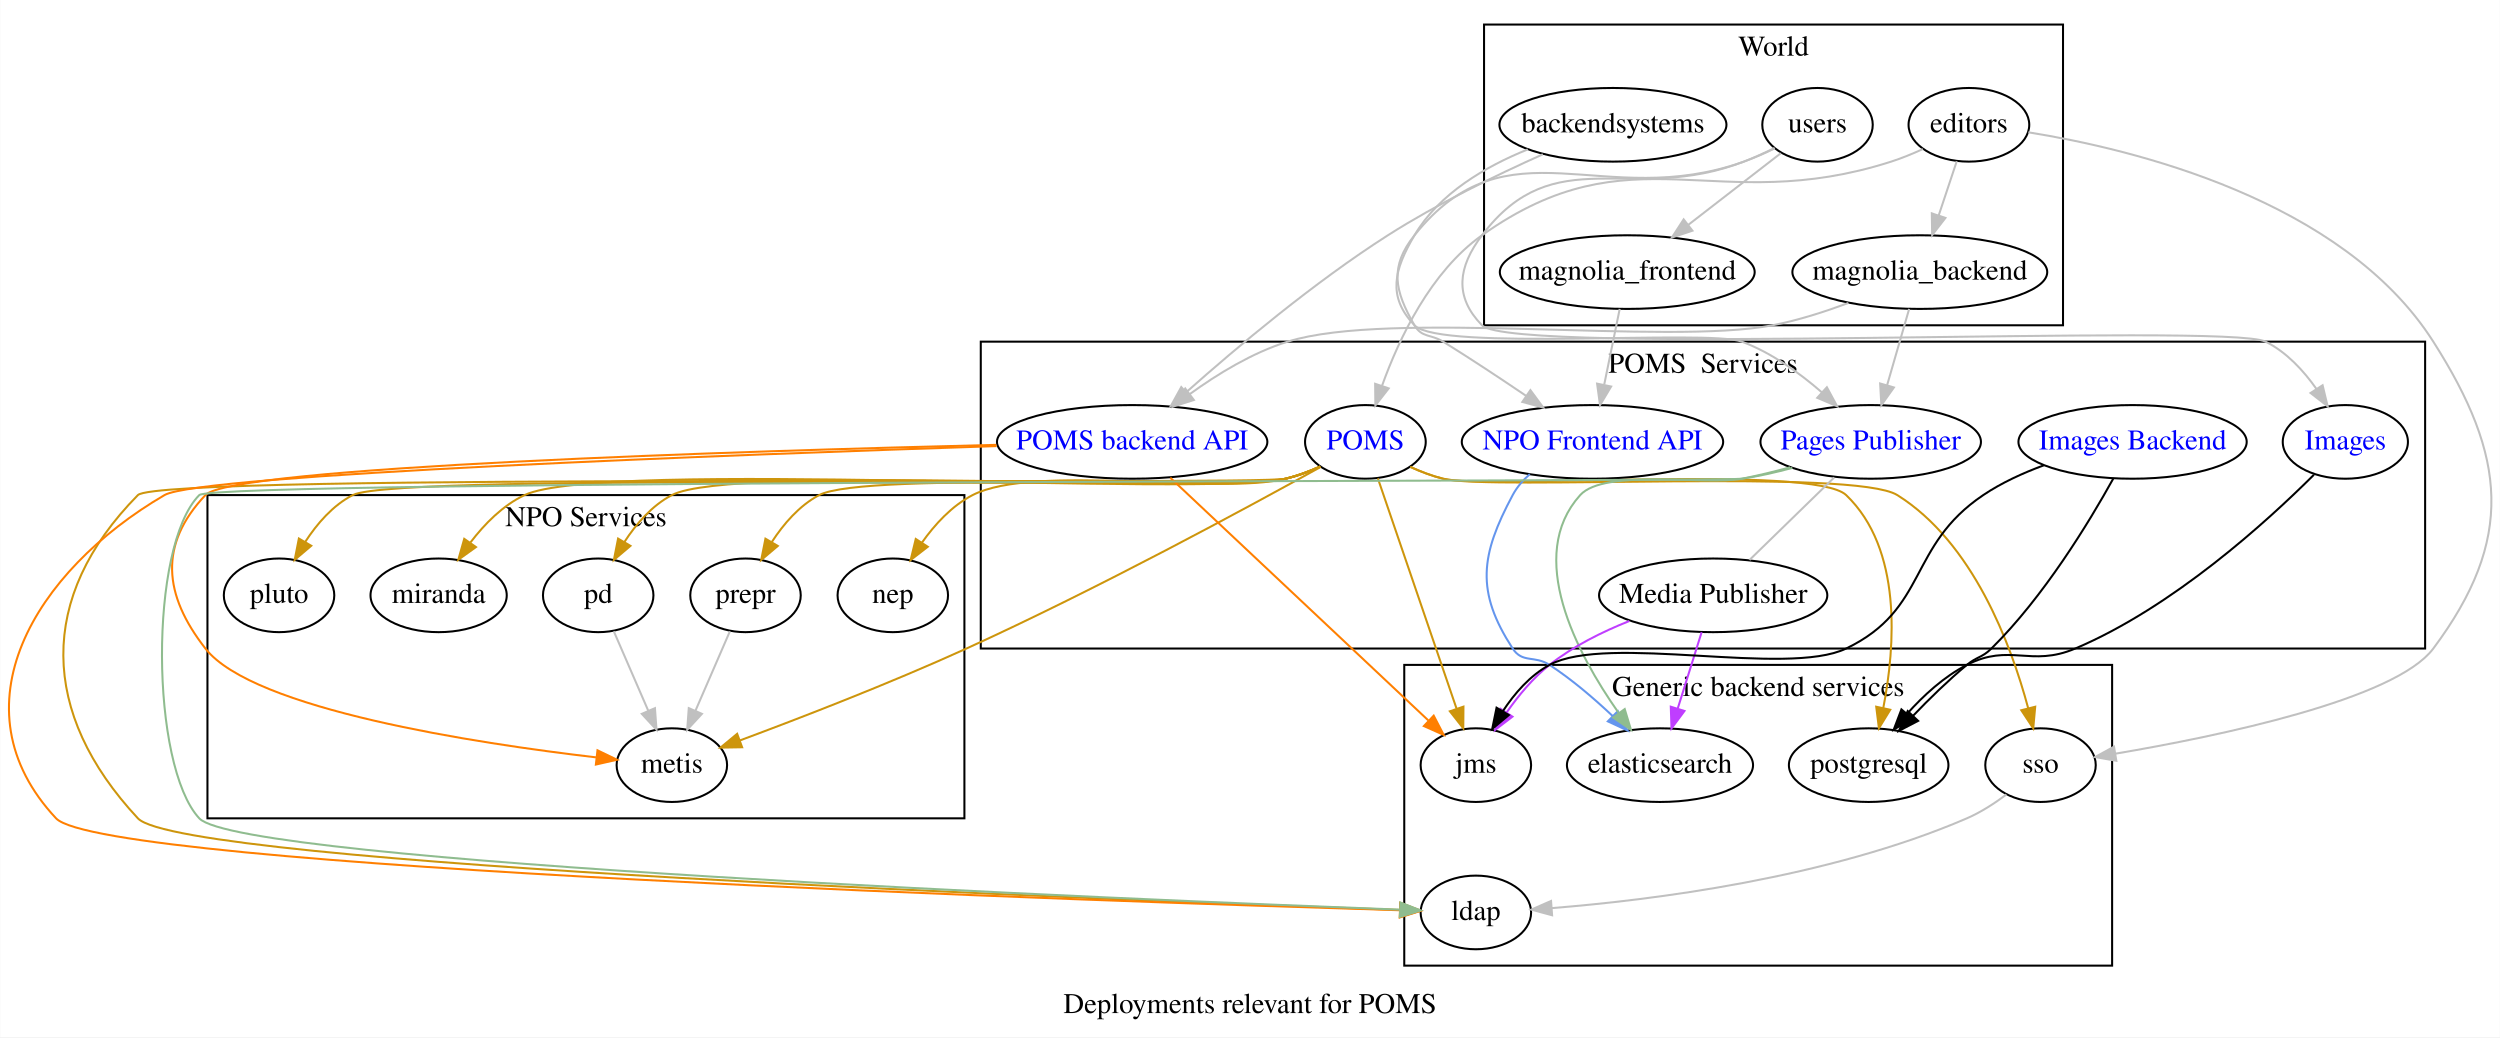
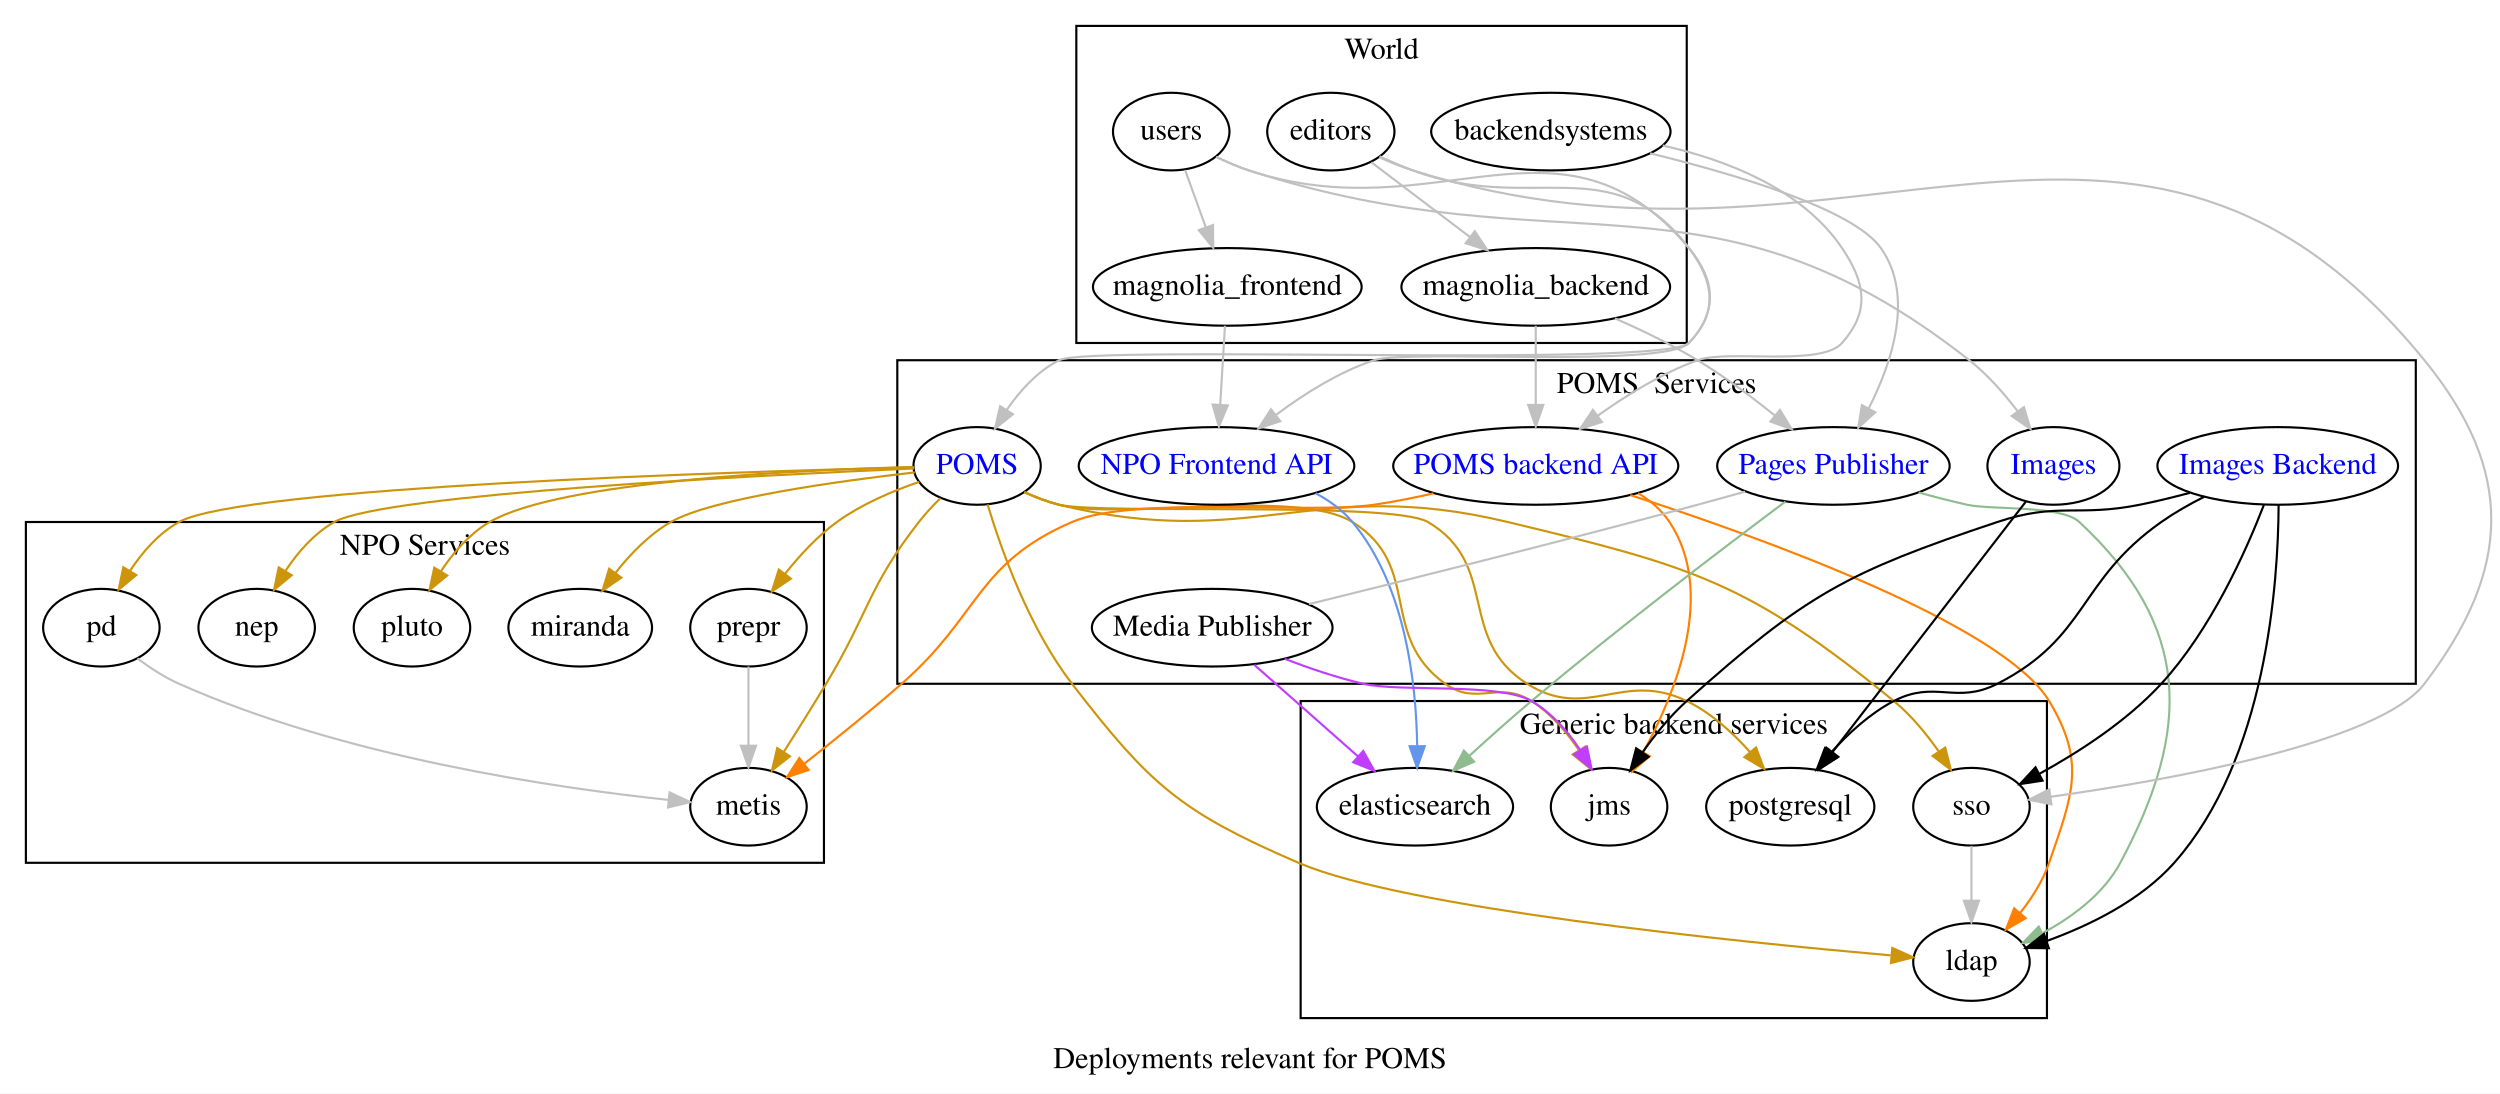
- <svg xmlns="http://www.w3.org/2000/svg" xmlns:xlink="http://www.w3.org/1999/xlink" width="1222pt" height="507pt" viewBox="0.00 0.00 1221.82 507.00">
+ <svg xmlns="http://www.w3.org/2000/svg" xmlns:xlink="http://www.w3.org/1999/xlink" width="1159pt" height="507pt" viewBox="0.00 0.00 1159.04 507.00">
  <g id="graph0" class="graph" transform="scale(1 1) rotate(0) translate(4 503)">
-     <polygon fill="#ffffff" stroke="transparent" points="-4,4 -4,-503 1217.818,-503 1217.818,4 -4,4" />
-     <text text-anchor="middle" x="606.909" y="-7.8" font-family="Times,serif" font-size="14.00" fill="#000000">Deployments relevant for POMS</text>
+     <polygon fill="#ffffff" stroke="transparent" points="-4,4 -4,-503 1155.036,-503 1155.036,4 -4,4" />
+     <text text-anchor="middle" x="575.518" y="-7.8" font-family="Times,serif" font-size="14.00" fill="#000000">Deployments relevant for POMS</text>
    <g id="clust1" class="cluster">
-       <polygon fill="none" stroke="#000000" points="682.312,-31 682.312,-178 1028.312,-178 1028.312,-31 682.312,-31" />
-       <text text-anchor="middle" x="855.312" y="-162.8" font-family="Times,serif" font-size="14.00" fill="#000000">Generic backend services</text>
+       <polygon fill="none" stroke="#000000" points="599,-31 599,-178 945,-178 945,-31 599,-31" />
+       <text text-anchor="middle" x="772" y="-162.8" font-family="Times,serif" font-size="14.00" fill="#000000">Generic backend services</text>
    </g>
    <g id="clust2" class="cluster">
-       <polygon fill="none" stroke="#000000" points="721.312,-344 721.312,-491 1004.312,-491 1004.312,-344 721.312,-344" />
-       <text text-anchor="middle" x="862.812" y="-475.8" font-family="Times,serif" font-size="14.00" fill="#000000">World</text>
+       <polygon fill="none" stroke="#000000" points="495,-344 495,-491 778,-491 778,-344 495,-344" />
+       <text text-anchor="middle" x="636.5" y="-475.8" font-family="Times,serif" font-size="14.00" fill="#000000">World</text>
    </g>
    <g id="clust3" class="cluster">
-       <polygon fill="none" stroke="#000000" points="475.312,-186 475.312,-336 1181.312,-336 1181.312,-186 475.312,-186" />
-       <text text-anchor="middle" x="828.312" y="-320.8" font-family="Times,serif" font-size="14.00" fill="#000000">POMS  Services</text>
+       <polygon fill="none" stroke="#000000" points="412,-186 412,-336 1116,-336 1116,-186 412,-186" />
+       <text text-anchor="middle" x="764" y="-320.8" font-family="Times,serif" font-size="14.00" fill="#000000">POMS  Services</text>
    </g>
    <g id="clust4" class="cluster">
-       <polygon fill="none" stroke="#000000" points="97.312,-103 97.312,-261 467.312,-261 467.312,-103 97.312,-103" />
-       <text text-anchor="middle" x="282.312" y="-245.8" font-family="Times,serif" font-size="14.00" fill="#000000">NPO Services</text>
+       <polygon fill="none" stroke="#000000" points="8,-103 8,-261 378,-261 378,-103 8,-103" />
+       <text text-anchor="middle" x="193" y="-245.8" font-family="Times,serif" font-size="14.00" fill="#000000">NPO Services</text>
    </g>
    <g id="node1" class="node">
      <g id="a_node1">
        <a xlink:href="https://poms.omroep.nl/" xlink:title="POMS">
-           <ellipse fill="none" stroke="#000000" cx="663.312" cy="-287" rx="29.497" ry="18" />
-           <text text-anchor="middle" x="663.312" y="-283.3" font-family="Times,serif" font-size="14.00" fill="#0000ff">POMS</text>
+           <ellipse fill="none" stroke="#000000" cx="449" cy="-287" rx="29.497" ry="18" />
+           <text text-anchor="middle" x="449" y="-283.3" font-family="Times,serif" font-size="14.00" fill="#0000ff">POMS</text>
        </a>
      </g>
    </g>
    <g id="node8" class="node">
-       <ellipse fill="none" stroke="#000000" cx="909.312" cy="-129" rx="38.993" ry="18" />
-       <text text-anchor="middle" x="909.312" y="-125.3" font-family="Times,serif" font-size="14.00" fill="#000000">postgresql</text>
+       <ellipse fill="none" stroke="#000000" cx="826" cy="-129" rx="38.993" ry="18" />
+       <text text-anchor="middle" x="826" y="-125.3" font-family="Times,serif" font-size="14.00" fill="#000000">postgresql</text>
    </g>
    <g id="edge9" class="edge">
-       <path fill="none" stroke="#cd950c" d="M685.263,-274.785C690.387,-272.452 695.925,-270.327 701.312,-269 722.583,-263.761 882.495,-276.158 898.312,-261 925.788,-234.669 922.337,-187.22 916.463,-156.96" />
-       <polygon fill="#cd950c" stroke="#cd950c" points="919.853,-156.077 914.331,-147.036 913.009,-157.548 919.853,-156.077" />
+       <path fill="none" stroke="#cd950c" d="M470.958,-274.81C476.081,-272.476 481.617,-270.343 487,-269 505.455,-264.394 641.624,-270.676 658,-261 691.666,-241.107 670.956,-206.909 704,-186 731.954,-168.312 748.237,-192.44 778,-178 789.27,-172.532 799.382,-163.285 807.386,-154.288" />
+       <polygon fill="#cd950c" stroke="#cd950c" points="810.128,-156.465 813.852,-146.546 804.755,-151.977 810.128,-156.465" />
    </g>
    <g id="node10" class="node">
-       <ellipse fill="none" stroke="#000000" cx="993.312" cy="-129" rx="27" ry="18" />
-       <text text-anchor="middle" x="993.312" y="-125.3" font-family="Times,serif" font-size="14.00" fill="#000000">sso</text>
+       <ellipse fill="none" stroke="#000000" cx="910" cy="-129" rx="27" ry="18" />
+       <text text-anchor="middle" x="910" y="-125.3" font-family="Times,serif" font-size="14.00" fill="#000000">sso</text>
    </g>
    <g id="edge10" class="edge">
-       <path fill="none" stroke="#cd950c" d="M685.259,-274.767C690.383,-272.435 695.922,-270.314 701.312,-269 725.292,-263.152 902.394,-274.103 923.312,-261 960.245,-237.865 978.85,-188.243 987.277,-156.864" />
-       <polygon fill="#cd950c" stroke="#cd950c" points="990.716,-157.538 989.756,-146.987 983.927,-155.834 990.716,-157.538" />
+       <path fill="none" stroke="#cd950c" d="M470.949,-274.776C476.074,-272.444 481.612,-270.321 487,-269 576.852,-246.973 605.058,-282.659 695,-261 780.255,-240.47 806.127,-233.526 874,-178 881.92,-171.521 889.004,-162.922 894.749,-154.739" />
+       <polygon fill="#cd950c" stroke="#cd950c" points="897.838,-156.414 900.434,-146.142 891.999,-152.553 897.838,-156.414" />
    </g>
    <g id="node11" class="node">
-       <ellipse fill="none" stroke="#000000" cx="717.312" cy="-129" rx="27" ry="18" />
-       <text text-anchor="middle" x="717.312" y="-125.3" font-family="Times,serif" font-size="14.00" fill="#000000">jms</text>
+       <ellipse fill="none" stroke="#000000" cx="742" cy="-129" rx="27" ry="18" />
+       <text text-anchor="middle" x="742" y="-125.3" font-family="Times,serif" font-size="14.00" fill="#000000">jms</text>
    </g>
    <g id="edge11" class="edge">
-       <path fill="none" stroke="#cd950c" d="M669.401,-269.183C678.76,-241.801 696.753,-189.152 707.829,-156.747" />
-       <polygon fill="#cd950c" stroke="#cd950c" points="711.239,-157.589 711.162,-146.995 704.616,-155.325 711.239,-157.589" />
+       <path fill="none" stroke="#cd950c" d="M470.97,-274.858C476.093,-272.521 481.625,-270.376 487,-269 516.329,-261.493 597.261,-276.94 623,-261 655.666,-240.77 634.813,-208.444 666,-186 680.715,-175.41 690.71,-187.742 706,-178 714.854,-172.359 722.262,-163.706 728.011,-155.232" />
+       <polygon fill="#cd950c" stroke="#cd950c" points="731.072,-156.938 733.393,-146.6 725.132,-153.234 731.072,-156.938" />
    </g>
    <g id="node12" class="node">
-       <ellipse fill="none" stroke="#000000" cx="717.312" cy="-57" rx="27" ry="18" />
-       <text text-anchor="middle" x="717.312" y="-53.3" font-family="Times,serif" font-size="14.00" fill="#000000">ldap</text>
+       <ellipse fill="none" stroke="#000000" cx="910" cy="-57" rx="27" ry="18" />
+       <text text-anchor="middle" x="910" y="-53.3" font-family="Times,serif" font-size="14.00" fill="#000000">ldap</text>
    </g>
    <g id="edge12" class="edge">
-       <path fill="none" stroke="#cd950c" d="M641.194,-274.863C635.82,-272.462 629.984,-270.288 624.312,-269 609.114,-265.548 74.253,-272.099 63.312,-261 14.012,-210.993 15.431,-154.367 63.312,-103 84.469,-80.302 544.239,-62.892 679.933,-58.234" />
-       <polygon fill="#cd950c" stroke="#cd950c" points="680.354,-61.722 690.229,-57.884 680.116,-54.726 680.354,-61.722" />
+       <path fill="none" stroke="#cd950c" d="M453.843,-269.184C460.265,-247.845 473.158,-211.759 493,-186 529.301,-138.875 543.389,-126.583 598,-103 646.768,-81.941 800.854,-66.378 872.586,-60.079" />
+       <polygon fill="#cd950c" stroke="#cd950c" points="873.295,-63.531 882.957,-59.182 872.692,-56.556 873.295,-63.531" />
    </g>
    <g id="node18" class="node">
-       <ellipse fill="none" stroke="#000000" cx="324.312" cy="-129" rx="27" ry="18" />
-       <text text-anchor="middle" x="324.312" y="-125.3" font-family="Times,serif" font-size="14.00" fill="#000000">metis</text>
+       <ellipse fill="none" stroke="#000000" cx="343" cy="-129" rx="27" ry="18" />
+       <text text-anchor="middle" x="343" y="-125.3" font-family="Times,serif" font-size="14.00" fill="#000000">metis</text>
    </g>
    <g id="edge13" class="edge">
-       <path fill="none" stroke="#cd950c" d="M641.446,-274.749C605.751,-254.963 532.5,-215.237 468.312,-186 430.94,-168.978 386.904,-151.978 357.459,-141.032" />
-       <polygon fill="#cd950c" stroke="#cd950c" points="358.656,-137.744 348.063,-137.561 356.231,-144.31 358.656,-137.744" />
+       <path fill="none" stroke="#cd950c" d="M431.955,-272.019C428.467,-268.572 424.962,-264.797 422,-261 398.369,-230.703 398.819,-218.917 379,-186 372.714,-175.559 365.586,-164.182 359.34,-154.357" />
+       <polygon fill="#cd950c" stroke="#cd950c" points="362.235,-152.387 353.902,-145.843 356.335,-156.154 362.235,-152.387" />
    </g>
    <g id="node19" class="node">
-       <ellipse fill="none" stroke="#000000" cx="288.312" cy="-212" rx="27" ry="18" />
-       <text text-anchor="middle" x="288.312" y="-208.3" font-family="Times,serif" font-size="14.00" fill="#000000">pd</text>
+       <ellipse fill="none" stroke="#000000" cx="43" cy="-212" rx="27" ry="18" />
+       <text text-anchor="middle" x="43" y="-208.3" font-family="Times,serif" font-size="14.00" fill="#000000">pd</text>
    </g>
    <g id="edge14" class="edge">
-       <path fill="none" stroke="#cd950c" d="M641.182,-274.914C635.809,-272.511 629.976,-270.323 624.312,-269 591.841,-261.413 353.859,-276.455 324.312,-261 314.63,-255.936 306.893,-246.958 301.11,-238.058" />
-       <polygon fill="#cd950c" stroke="#cd950c" points="304.065,-236.178 295.979,-229.331 298.031,-239.726 304.065,-236.178" />
+       <path fill="none" stroke="#cd950c" d="M419.736,-286.349C337.524,-284.326 108.538,-277.278 79,-261 69.57,-255.803 61.939,-246.969 56.171,-238.221" />
+       <polygon fill="#cd950c" stroke="#cd950c" points="59.17,-236.416 51.026,-229.639 53.166,-240.015 59.17,-236.416" />
    </g>
    <g id="node20" class="node">
-       <ellipse fill="none" stroke="#000000" cx="360.312" cy="-212" rx="27" ry="18" />
-       <text text-anchor="middle" x="360.312" y="-208.3" font-family="Times,serif" font-size="14.00" fill="#000000">prepr</text>
+       <ellipse fill="none" stroke="#000000" cx="343" cy="-212" rx="27" ry="18" />
+       <text text-anchor="middle" x="343" y="-208.3" font-family="Times,serif" font-size="14.00" fill="#000000">prepr</text>
    </g>
    <g id="edge15" class="edge">
-       <path fill="none" stroke="#cd950c" d="M641.174,-274.949C635.801,-272.545 629.97,-270.347 624.312,-269 599.652,-263.129 418.724,-272.843 396.312,-261 386.652,-255.896 378.918,-246.909 373.133,-238.014" />
-       <polygon fill="#cd950c" stroke="#cd950c" points="376.089,-236.136 367.997,-229.297 370.058,-239.689 376.089,-236.136" />
+       <path fill="none" stroke="#cd950c" d="M422.185,-279.602C409.831,-275.389 395.415,-269.275 384,-261 374.975,-254.457 366.717,-245.5 360.015,-237.032" />
+       <polygon fill="#cd950c" stroke="#cd950c" points="362.664,-234.73 353.861,-228.835 357.066,-238.933 362.664,-234.73" />
    </g>
    <g id="node21" class="node">
-       <ellipse fill="none" stroke="#000000" cx="210.312" cy="-212" rx="33.295" ry="18" />
-       <text text-anchor="middle" x="210.312" y="-208.3" font-family="Times,serif" font-size="14.00" fill="#000000">miranda</text>
+       <ellipse fill="none" stroke="#000000" cx="265" cy="-212" rx="33.295" ry="18" />
+       <text text-anchor="middle" x="265" y="-208.3" font-family="Times,serif" font-size="14.00" fill="#000000">miranda</text>
    </g>
    <g id="edge16" class="edge">
-       <path fill="none" stroke="#cd950c" d="M641.187,-274.893C635.814,-272.491 629.979,-270.309 624.312,-269 584.029,-259.697 289.684,-278.678 252.312,-261 241.72,-255.99 232.773,-246.896 225.894,-237.891" />
-       <polygon fill="#cd950c" stroke="#cd950c" points="228.558,-235.594 219.947,-229.421 222.829,-239.616 228.558,-235.594" />
+       <path fill="none" stroke="#cd950c" d="M420.136,-284.015C384.374,-279.925 325.85,-271.834 307,-261 296.988,-255.246 288.231,-246.183 281.34,-237.408" />
+       <polygon fill="#cd950c" stroke="#cd950c" points="284.059,-235.198 275.325,-229.201 278.413,-239.336 284.059,-235.198" />
    </g>
    <g id="node22" class="node">
-       <ellipse fill="none" stroke="#000000" cx="132.312" cy="-212" rx="27" ry="18" />
-       <text text-anchor="middle" x="132.312" y="-208.3" font-family="Times,serif" font-size="14.00" fill="#000000">pluto</text>
+       <ellipse fill="none" stroke="#000000" cx="187" cy="-212" rx="27" ry="18" />
+       <text text-anchor="middle" x="187" y="-208.3" font-family="Times,serif" font-size="14.00" fill="#000000">pluto</text>
    </g>
    <g id="edge17" class="edge">
-       <path fill="none" stroke="#cd950c" d="M641.191,-274.877C635.817,-272.476 629.982,-270.298 624.312,-269 599.613,-263.348 190.817,-272.641 168.312,-261 158.607,-255.981 150.866,-247.01 145.086,-238.105" />
-       <polygon fill="#cd950c" stroke="#cd950c" points="148.039,-236.222 139.959,-229.369 142.002,-239.765 148.039,-236.222" />
+       <path fill="none" stroke="#cd950c" d="M419.418,-286.495C365.945,-285.114 255.707,-279.982 223,-261 213.785,-255.652 206.239,-246.903 200.48,-238.267" />
+       <polygon fill="#cd950c" stroke="#cd950c" points="203.312,-236.187 195.13,-229.456 197.328,-239.82 203.312,-236.187" />
    </g>
    <g id="node23" class="node">
-       <ellipse fill="none" stroke="#000000" cx="432.312" cy="-212" rx="27" ry="18" />
-       <text text-anchor="middle" x="432.312" y="-208.3" font-family="Times,serif" font-size="14.00" fill="#000000">nep</text>
+       <ellipse fill="none" stroke="#000000" cx="115" cy="-212" rx="27" ry="18" />
+       <text text-anchor="middle" x="115" y="-208.3" font-family="Times,serif" font-size="14.00" fill="#000000">nep</text>
    </g>
    <g id="edge18" class="edge">
-       <path fill="none" stroke="#cd950c" d="M641.157,-275.019C635.785,-272.612 629.958,-270.396 624.312,-269 591.26,-260.83 501.583,-276.583 471.312,-261 461.202,-255.796 452.844,-246.667 446.493,-237.688" />
-       <polygon fill="#cd950c" stroke="#cd950c" points="449.405,-235.744 441.028,-229.258 443.531,-239.553 449.405,-235.744" />
+       <path fill="none" stroke="#cd950c" d="M419.707,-285.813C349.183,-282.761 174.06,-273.962 151,-261 141.712,-255.779 134.151,-247.058 128.4,-238.407" />
+       <polygon fill="#cd950c" stroke="#cd950c" points="131.229,-236.322 123.065,-229.569 125.237,-239.939 131.229,-236.322" />
    </g>
    <g id="node2" class="node">
      <g id="a_node2">
        <a xlink:href="https://api.poms.omroep.nl/" xlink:title="POMS backend API">
-           <ellipse fill="none" stroke="#000000" cx="549.312" cy="-287" rx="66.089" ry="18" />
-           <text text-anchor="middle" x="549.312" y="-283.3" font-family="Times,serif" font-size="14.00" fill="#0000ff">POMS backend API</text>
+           <ellipse fill="none" stroke="#000000" cx="708" cy="-287" rx="66.089" ry="18" />
+           <text text-anchor="middle" x="708" y="-283.3" font-family="Times,serif" font-size="14.00" fill="#0000ff">POMS backend API</text>
        </a>
      </g>
    </g>
    <g id="edge19" class="edge">
-       <path fill="none" stroke="#ff7f00" d="M567.933,-269.488C598.778,-240.478 660.404,-182.52 694.06,-150.868" />
-       <polygon fill="#ff7f00" stroke="#ff7f00" points="696.698,-153.192 701.585,-143.791 691.902,-148.092 696.698,-153.192" />
+       <path fill="none" stroke="#ff7f00" d="M755.469,-274.336C761.199,-270.902 766.316,-266.54 770,-261 791.562,-228.577 773.322,-182.613 757.875,-154.358" />
+       <polygon fill="#ff7f00" stroke="#ff7f00" points="760.81,-152.441 752.805,-145.501 754.735,-155.918 760.81,-152.441" />
    </g>
    <g id="edge20" class="edge">
-       <path fill="none" stroke="#ff7f00" d="M483.037,-284.95C356.965,-280.829 93.555,-271.073 76.312,-261 12.357,-223.639 -27.3,-157.078 23.312,-103 45.929,-78.834 539.019,-62.316 679.982,-58.076" />
-       <polygon fill="#ff7f00" stroke="#ff7f00" points="680.376,-61.566 690.267,-57.769 680.168,-54.569 680.376,-61.566" />
+       <path fill="none" stroke="#ff7f00" d="M751.837,-273.479C814.562,-253.114 924.729,-213.202 946,-178 963.239,-149.471 956.865,-134.513 946,-103 943.101,-94.593 937.965,-86.549 932.463,-79.604" />
+       <polygon fill="#ff7f00" stroke="#ff7f00" points="935.114,-77.319 925.95,-72.002 929.798,-81.873 935.114,-77.319" />
    </g>
    <g id="edge21" class="edge">
-       <path fill="none" stroke="#ff7f00" d="M482.881,-285.562C360.207,-282.579 109.359,-274.818 96.312,-261 73.427,-236.764 75.798,-212.274 96.312,-186 119.596,-156.179 228.802,-139.65 287.219,-132.806" />
-       <polygon fill="#ff7f00" stroke="#ff7f00" points="287.962,-136.244 297.504,-131.639 287.173,-129.289 287.962,-136.244" />
+       <path fill="none" stroke="#ff7f00" d="M660.639,-274.283C651.523,-272.22 642.008,-270.327 633,-269 602.171,-264.457 521.601,-273.372 493,-261 448.565,-241.779 450.463,-217.848 414,-186 399.409,-173.255 382.515,-159.649 368.868,-148.927" />
+       <polygon fill="#ff7f00" stroke="#ff7f00" points="370.875,-146.054 360.839,-142.657 366.567,-151.571 370.875,-146.054" />
    </g>
    <g id="node3" class="node">
      <g id="a_node3">
        <a xlink:href="https://rs.poms.omroep.nl/" xlink:title="NPO Frontend API">
-           <ellipse fill="none" stroke="#000000" cx="774.312" cy="-287" rx="63.889" ry="18" />
-           <text text-anchor="middle" x="774.312" y="-283.3" font-family="Times,serif" font-size="14.00" fill="#0000ff">NPO Frontend API</text>
+           <ellipse fill="none" stroke="#000000" cx="560" cy="-287" rx="63.889" ry="18" />
+           <text text-anchor="middle" x="560" y="-283.3" font-family="Times,serif" font-size="14.00" fill="#0000ff">NPO Frontend API</text>
        </a>
      </g>
    </g>
    <g id="node9" class="node">
-       <ellipse fill="none" stroke="#000000" cx="807.312" cy="-129" rx="45.492" ry="18" />
-       <text text-anchor="middle" x="807.312" y="-125.3" font-family="Times,serif" font-size="14.00" fill="#000000">elasticsearch</text>
+       <ellipse fill="none" stroke="#000000" cx="652" cy="-129" rx="45.492" ry="18" />
+       <text text-anchor="middle" x="652" y="-125.3" font-family="Times,serif" font-size="14.00" fill="#000000">elasticsearch</text>
    </g>
    <g id="edge22" class="edge">
-       <path fill="none" stroke="#6495ed" d="M743.659,-271.219C740.319,-268.271 737.385,-264.874 735.312,-261 719.583,-231.611 717.148,-213.95 735.312,-186 740.082,-178.659 745.977,-182.78 753.312,-178 764.249,-170.872 775.137,-161.536 784.241,-152.927" />
-       <polygon fill="#6495ed" stroke="#6495ed" points="786.705,-155.413 791.431,-145.93 781.823,-150.396 786.705,-155.413" />
+       <path fill="none" stroke="#6495ed" d="M605.901,-274.352C612.358,-270.902 618.362,-266.531 623,-261 647.464,-231.826 652.566,-186.601 653.023,-157.395" />
+       <polygon fill="#6495ed" stroke="#6495ed" points="656.522,-157.046 653.001,-147.053 649.522,-157.06 656.522,-157.046" />
    </g>
    <g id="node4" class="node">
      <g id="a_node4">
        <a xlink:href="https://publish.pages.omroep.nl/" xlink:title="Pages Publisher">
-           <ellipse fill="none" stroke="#000000" cx="910.312" cy="-287" rx="53.891" ry="18" />
-           <text text-anchor="middle" x="910.312" y="-283.3" font-family="Times,serif" font-size="14.00" fill="#0000ff">Pages Publisher</text>
+           <ellipse fill="none" stroke="#000000" cx="846" cy="-287" rx="53.891" ry="18" />
+           <text text-anchor="middle" x="846" y="-283.3" font-family="Times,serif" font-size="14.00" fill="#0000ff">Pages Publisher</text>
        </a>
      </g>
    </g>
    <g id="node5" class="node">
-       <ellipse fill="none" stroke="#000000" cx="833.312" cy="-212" rx="55.79" ry="18" />
-       <text text-anchor="middle" x="833.312" y="-208.3" font-family="Times,serif" font-size="14.00" fill="#000000">Media Publisher</text>
+       <ellipse fill="none" stroke="#000000" cx="558" cy="-212" rx="55.79" ry="18" />
+       <text text-anchor="middle" x="558" y="-208.3" font-family="Times,serif" font-size="14.00" fill="#000000">Media Publisher</text>
    </g>
    <g id="edge27" class="edge">
-       <path fill="none" stroke="#c0c0c0" d="M892.453,-269.605C880.013,-257.488 863.492,-241.396 851.074,-229.301" />
+       <path fill="none" stroke="#c0c0c0" d="M805.044,-275.105C797.715,-273.031 790.139,-270.924 783,-269 720.746,-252.225 648.419,-234.153 602.928,-222.958" />
    </g>
    <g id="edge23" class="edge">
-       <path fill="none" stroke="#8fbc8f" d="M870.914,-274.586C863.15,-272.469 855.02,-270.479 847.312,-269 829.983,-265.674 780.144,-274.091 768.312,-261 741.448,-231.278 766.498,-183.871 786.986,-154.691" />
-       <polygon fill="#8fbc8f" stroke="#8fbc8f" points="790.071,-156.402 793.136,-146.26 784.415,-152.277 790.071,-156.402" />
+       <path fill="none" stroke="#8fbc8f" d="M823.77,-270.509C795.809,-249.583 746.55,-212.1 706,-178 696.408,-169.934 686.159,-160.778 677.196,-152.582" />
+       <polygon fill="#8fbc8f" stroke="#8fbc8f" points="679.426,-149.878 669.699,-145.678 674.684,-155.027 679.426,-149.878" />
    </g>
    <g id="edge24" class="edge">
-       <path fill="none" stroke="#8fbc8f" d="M872.02,-274.298C863.946,-272.119 855.417,-270.179 847.312,-269 836.948,-267.492 100.678,-268.445 93.312,-261 68.617,-236.041 69.415,-128.724 93.312,-103 113.38,-81.398 548.362,-63.346 679.939,-58.364" />
-       <polygon fill="#8fbc8f" stroke="#8fbc8f" points="680.439,-61.848 690.301,-57.975 680.176,-54.853 680.439,-61.848" />
+       <path fill="none" stroke="#8fbc8f" d="M885.493,-274.704C892.926,-272.627 900.668,-270.621 908,-269 919.416,-266.476 951.439,-268.963 960,-261 1011.789,-212.83 1012.374,-165.359 979,-103 971.273,-88.561 956.789,-77.872 943.08,-70.45" />
+       <polygon fill="#8fbc8f" stroke="#8fbc8f" points="944.316,-67.156 933.804,-65.829 941.194,-73.421 944.316,-67.156" />
    </g>
    <g id="edge25" class="edge">
-       <path fill="none" stroke="#bf3eff" d="M827.67,-193.99C824.263,-183.114 819.851,-169.028 816.005,-156.751" />
-       <polygon fill="#bf3eff" stroke="#bf3eff" points="819.272,-155.471 812.942,-146.975 812.592,-157.564 819.272,-155.471" />
+       <path fill="none" stroke="#bf3eff" d="M577.477,-194.802C591.398,-182.51 610.293,-165.826 625.574,-152.334" />
+       <polygon fill="#bf3eff" stroke="#bf3eff" points="628.01,-154.852 633.189,-145.609 623.377,-149.605 628.01,-154.852" />
    </g>
    <g id="edge26" class="edge">
-       <path fill="none" stroke="#bf3eff" d="M792.348,-199.458C779.056,-194.166 764.79,-187.085 753.312,-178 745.288,-171.649 738.179,-163.083 732.442,-154.888" />
-       <polygon fill="#bf3eff" stroke="#bf3eff" points="735.194,-152.702 726.778,-146.265 729.343,-156.545 735.194,-152.702" />
+       <path fill="none" stroke="#bf3eff" d="M591.648,-197.536C603.005,-193.186 615.879,-188.824 628,-186 644.97,-182.046 690.876,-186.653 706,-178 715.248,-172.709 722.8,-163.972 728.556,-155.33" />
+       <polygon fill="#bf3eff" stroke="#bf3eff" points="731.713,-156.873 733.899,-146.507 725.725,-153.247 731.713,-156.873" />
    </g>
    <g id="node6" class="node">
      <g id="a_node6">
        <a xlink:href="https://images.poms.omroep.nl" xlink:title="Images">
-           <ellipse fill="none" stroke="#000000" cx="1142.312" cy="-287" rx="30.595" ry="18" />
-           <text text-anchor="middle" x="1142.312" y="-283.3" font-family="Times,serif" font-size="14.00" fill="#0000ff">Images</text>
+           <ellipse fill="none" stroke="#000000" cx="948" cy="-287" rx="30.595" ry="18" />
+           <text text-anchor="middle" x="948" y="-283.3" font-family="Times,serif" font-size="14.00" fill="#0000ff">Images</text>
        </a>
      </g>
    </g>
    <g id="edge28" class="edge">
-       <path fill="none" stroke="#000000" d="M1126.959,-270.947C1103.958,-247.984 1058.122,-206.297 1010.312,-186 988.384,-176.691 978.521,-188.847 957.312,-178 946.159,-172.296 936.068,-163.007 928.048,-154.042" />
-       <polygon fill="#000000" stroke="#000000" points="930.681,-151.735 921.56,-146.345 925.329,-156.246 930.681,-151.735" />
+       <path fill="none" stroke="#000000" d="M935.174,-270.39C913.834,-242.752 870.896,-187.144 845.695,-154.507" />
+       <polygon fill="#000000" stroke="#000000" points="848.274,-152.12 839.392,-146.344 842.734,-156.398 848.274,-152.12" />
    </g>
    <g id="node7" class="node">
      <g id="a_node7">
        <a xlink:href="https://images-backend.poms.omroep.nl" xlink:title="Images Backend">
-           <ellipse fill="none" stroke="#000000" cx="1038.312" cy="-287" rx="55.79" ry="18" />
-           <text text-anchor="middle" x="1038.312" y="-283.3" font-family="Times,serif" font-size="14.00" fill="#0000ff">Images Backend</text>
+           <ellipse fill="none" stroke="#000000" cx="1052" cy="-287" rx="55.79" ry="18" />
+           <text text-anchor="middle" x="1052" y="-283.3" font-family="Times,serif" font-size="14.00" fill="#0000ff">Images Backend</text>
        </a>
      </g>
    </g>
    <g id="edge29" class="edge">
-       <path fill="none" stroke="#000000" d="M1028.874,-269.057C1016.987,-247.593 994.983,-211.382 969.312,-186 964.754,-181.493 962.248,-182.089 957.312,-178 948.184,-170.438 938.899,-161.35 930.957,-153.064" />
-       <polygon fill="#000000" stroke="#000000" points="933.483,-150.641 924.085,-145.748 928.381,-155.433 933.483,-150.641" />
+       <path fill="none" stroke="#000000" d="M1017.903,-272.7C1011.075,-269.259 1004.124,-265.315 998,-261 959.205,-233.668 964.268,-207.575 922,-186 902.737,-176.167 893.179,-187.995 874,-178 862.892,-172.211 852.808,-162.906 844.783,-153.953" />
+       <polygon fill="#000000" stroke="#000000" points="847.416,-151.647 838.286,-146.272 842.072,-156.167 847.416,-151.647" />
    </g>
    <g id="edge30" class="edge">
-       <path fill="none" stroke="#000000" d="M994.908,-275.545C984.722,-271.796 974.244,-267.005 965.312,-261 928.219,-236.061 938.59,-205.377 898.312,-186 869.231,-172.01 781.692,-193.362 753.312,-178 743.843,-172.874 736.204,-164.054 730.441,-155.298" />
-       <polygon fill="#000000" stroke="#000000" points="733.438,-153.49 725.304,-146.701 727.429,-157.081 733.438,-153.49" />
+       <path fill="none" stroke="#000000" d="M1045.558,-268.887C1037.185,-247.256 1020.88,-210.882 998,-186 982.052,-168.657 959.734,-154.28 941.565,-144.303" />
+       <polygon fill="#000000" stroke="#000000" points="942.972,-141.087 932.498,-139.494 939.692,-147.272 942.972,-141.087" />
+     </g>
+     <g id="edge31" class="edge">
+       <path fill="none" stroke="#000000" d="M1011.256,-274.533C1003.581,-272.472 995.583,-270.517 988,-269 959.026,-263.205 950.032,-270.344 922,-261 851.921,-237.64 833.045,-227.263 778,-178 770.375,-171.176 763.363,-162.494 757.592,-154.34" />
+       <polygon fill="#000000" stroke="#000000" points="760.338,-152.15 751.848,-145.811 754.532,-156.061 760.338,-152.15" />
+     </g>
+     <g id="edge32" class="edge">
+       <path fill="none" stroke="#000000" d="M1052.402,-268.838C1052.216,-232.704 1046.734,-151.147 1004,-103 988.42,-85.447 964.63,-73.896 944.881,-66.759" />
+       <polygon fill="#000000" stroke="#000000" points="945.871,-63.4 935.277,-63.512 943.629,-70.031 945.871,-63.4" />
+     </g>
+     <g id="edge36" class="edge">
+       <path fill="none" stroke="#c0c0c0" d="M910,-110.831C910,-103.131 910,-93.974 910,-85.417" />
+       <polygon fill="#c0c0c0" stroke="#c0c0c0" points="913.5,-85.413 910,-75.413 906.5,-85.413 913.5,-85.413" />
+     </g>
+     <g id="node13" class="node">
+       <ellipse fill="none" stroke="#000000" cx="565" cy="-370" rx="62.289" ry="18" />
+       <text text-anchor="middle" x="565" y="-366.3" font-family="Times,serif" font-size="14.00" fill="#000000">magnolia_frontend</text>
+     </g>
+     <g id="edge35" class="edge">
+       <path fill="none" stroke="#c0c0c0" d="M563.915,-351.99C563.271,-341.296 562.44,-327.499 561.709,-315.371" />
+       <polygon fill="#c0c0c0" stroke="#c0c0c0" points="565.195,-315.033 561.1,-305.261 558.208,-315.454 565.195,-315.033" />
+     </g>
+     <g id="node14" class="node">
+       <ellipse fill="none" stroke="#000000" cx="708" cy="-370" rx="62.289" ry="18" />
+       <text text-anchor="middle" x="708" y="-366.3" font-family="Times,serif" font-size="14.00" fill="#000000">magnolia_backend</text>
+     </g>
+     <g id="edge33" class="edge">
+       <path fill="none" stroke="#c0c0c0" d="M708,-351.99C708,-341.296 708,-327.499 708,-315.371" />
+       <polygon fill="#c0c0c0" stroke="#c0c0c0" points="711.5,-315.261 708,-305.261 704.5,-315.261 711.5,-315.261" />
    </g>
    <g id="edge34" class="edge">
-       <path fill="none" stroke="#c0c0c0" d="M976.666,-114.663C970.868,-110.322 964.107,-105.933 957.312,-103 889.45,-73.713 802.802,-62.983 754.366,-59.117" />
-       <polygon fill="#c0c0c0" stroke="#c0c0c0" points="754.576,-55.623 744.344,-58.373 754.057,-62.604 754.576,-55.623" />
-     </g>
-     <g id="node13" class="node">
-       <ellipse fill="none" stroke="#000000" cx="791.312" cy="-370" rx="62.289" ry="18" />
-       <text text-anchor="middle" x="791.312" y="-366.3" font-family="Times,serif" font-size="14.00" fill="#000000">magnolia_frontend</text>
-     </g>
-     <g id="edge33" class="edge">
-       <path fill="none" stroke="#c0c0c0" d="M787.623,-351.99C785.418,-341.223 782.568,-327.309 780.071,-315.12" />
-       <polygon fill="#c0c0c0" stroke="#c0c0c0" points="783.429,-314.069 777.993,-304.975 776.571,-315.474 783.429,-314.069" />
-     </g>
-     <g id="node14" class="node">
-       <ellipse fill="none" stroke="#000000" cx="934.312" cy="-370" rx="62.289" ry="18" />
-       <text text-anchor="middle" x="934.312" y="-366.3" font-family="Times,serif" font-size="14.00" fill="#000000">magnolia_backend</text>
-     </g>
-     <g id="edge31" class="edge">
-       <path fill="none" stroke="#c0c0c0" d="M899.409,-354.915C887.821,-350.582 874.71,-346.386 862.312,-344 810.565,-334.041 675.605,-351.734 625.312,-336 608.065,-330.604 590.962,-320.154 577.361,-310.286" />
-       <polygon fill="#c0c0c0" stroke="#c0c0c0" points="579.467,-307.49 569.375,-304.267 575.254,-313.081 579.467,-307.49" />
-     </g>
-     <g id="edge32" class="edge">
-       <path fill="none" stroke="#c0c0c0" d="M929.104,-351.99C925.959,-341.114 921.886,-327.028 918.336,-314.751" />
-       <polygon fill="#c0c0c0" stroke="#c0c0c0" points="921.649,-313.609 915.509,-304.975 914.925,-315.553 921.649,-313.609" />
+       <path fill="none" stroke="#c0c0c0" d="M744.737,-355.41C757.206,-349.923 771.007,-343.243 783,-336 795.382,-328.522 808.141,-318.995 818.912,-310.333" />
+       <polygon fill="#c0c0c0" stroke="#c0c0c0" points="821.209,-312.975 826.721,-303.927 816.769,-307.563 821.209,-312.975" />
    </g>
    <g id="node15" class="node">
-       <ellipse fill="none" stroke="#000000" cx="884.312" cy="-442" rx="27" ry="18" />
-       <text text-anchor="middle" x="884.312" y="-438.3" font-family="Times,serif" font-size="14.00" fill="#000000">users</text>
+       <ellipse fill="none" stroke="#000000" cx="539" cy="-442" rx="27" ry="18" />
+       <text text-anchor="middle" x="539" y="-438.3" font-family="Times,serif" font-size="14.00" fill="#000000">users</text>
    </g>
    <g id="edge4" class="edge">
-       <path fill="none" stroke="#c0c0c0" d="M863.367,-430.457C858.521,-428.09 853.315,-425.78 848.312,-424 779.231,-399.422 733.154,-445.225 687.312,-388 675.085,-372.738 677.496,-360.914 687.312,-344 690.909,-337.802 695.221,-339.777 701.312,-336 714.802,-327.633 729.38,-317.977 741.934,-309.461" />
-       <polygon fill="#c0c0c0" stroke="#c0c0c0" points="743.977,-312.304 750.264,-303.777 740.032,-306.522 743.977,-312.304" />
+       <path fill="none" stroke="#c0c0c0" d="M559.887,-430.289C564.736,-427.93 569.957,-425.666 575,-424 662.418,-395.112 719.825,-458.532 779,-388 791.569,-373.019 792.444,-358.201 779,-344 767.831,-332.202 648.407,-341.156 633,-336 616.614,-330.516 600.445,-320.301 587.506,-310.611" />
+       <polygon fill="#c0c0c0" stroke="#c0c0c0" points="589.539,-307.758 579.499,-304.374 585.237,-313.28 589.539,-307.758" />
    </g>
    <g id="edge5" class="edge">
-       <path fill="none" stroke="#c0c0c0" d="M863.293,-430.658C858.45,-428.279 853.265,-425.915 848.312,-424 793.192,-402.69 755.996,-435.106 720.312,-388 708.503,-372.412 706.629,-357.971 720.312,-344 735.203,-328.795 1084.239,-345.443 1103.312,-336 1113.502,-330.955 1121.874,-321.855 1128.214,-312.854" />
-       <polygon fill="#c0c0c0" stroke="#c0c0c0" points="1131.192,-314.694 1133.663,-304.392 1125.307,-310.905 1131.192,-314.694" />
+       <path fill="none" stroke="#c0c0c0" d="M559.87,-430.237C564.72,-427.88 569.946,-425.631 575,-424 721.09,-376.848 788.353,-430.919 909,-336 917.371,-329.414 925.047,-320.692 931.334,-312.435" />
+       <polygon fill="#c0c0c0" stroke="#c0c0c0" points="934.332,-314.261 937.353,-304.106 928.659,-310.161 934.332,-314.261" />
    </g>
    <g id="edge6" class="edge">
-       <path fill="none" stroke="#c0c0c0" d="M866.38,-428.118C853.554,-418.188 835.993,-404.592 821.081,-393.047" />
-       <polygon fill="#c0c0c0" stroke="#c0c0c0" points="823.166,-390.235 813.116,-386.881 818.881,-395.77 823.166,-390.235" />
+       <path fill="none" stroke="#c0c0c0" d="M545.427,-424.202C548.311,-416.215 551.782,-406.604 554.994,-397.709" />
+       <polygon fill="#c0c0c0" stroke="#c0c0c0" points="558.362,-398.687 558.466,-388.093 551.778,-396.31 558.362,-398.687" />
    </g>
    <g id="node16" class="node">
-       <ellipse fill="none" stroke="#000000" cx="784.312" cy="-442" rx="55.491" ry="18" />
-       <text text-anchor="middle" x="784.312" y="-438.3" font-family="Times,serif" font-size="14.00" fill="#000000">backendsystems</text>
+       <ellipse fill="none" stroke="#000000" cx="715" cy="-442" rx="55.491" ry="18" />
+       <text text-anchor="middle" x="715" y="-438.3" font-family="Times,serif" font-size="14.00" fill="#000000">backendsystems</text>
    </g>
    <g id="edge7" class="edge">
-       <path fill="none" stroke="#c0c0c0" d="M750.045,-427.567C727.789,-417.621 698.523,-403.449 674.312,-388 638.178,-364.942 600.395,-333.184 575.956,-311.473" />
-       <polygon fill="#c0c0c0" stroke="#c0c0c0" points="577.983,-308.59 568.201,-304.522 573.311,-313.803 577.983,-308.59" />
+       <path fill="none" stroke="#c0c0c0" d="M766.867,-435.535C796.545,-428.881 831.461,-415.383 850,-388 860.963,-371.807 862.982,-358.625 850,-344 840.045,-332.786 797.092,-341.124 783,-336 766.573,-330.026 750.115,-319.854 736.819,-310.322" />
+       <polygon fill="#c0c0c0" stroke="#c0c0c0" points="738.686,-307.349 728.57,-304.2 734.515,-312.97 738.686,-307.349" />
    </g>
    <g id="edge8" class="edge">
-       <path fill="none" stroke="#c0c0c0" d="M742.699,-429.968C722.187,-421.702 699.325,-408.438 687.312,-388 677.402,-371.141 673.834,-358.169 687.312,-344 699.58,-331.103 830.625,-342.195 847.312,-336 861.737,-330.644 875.501,-320.715 886.465,-311.188" />
-       <polygon fill="#c0c0c0" stroke="#c0c0c0" points="888.887,-313.715 893.922,-304.393 884.173,-308.541 888.887,-313.715" />
+       <path fill="none" stroke="#c0c0c0" d="M760.99,-431.928C801.271,-422.065 855.31,-405.936 868,-388 883.439,-366.178 873.463,-335.556 862.421,-313.762" />
+       <polygon fill="#c0c0c0" stroke="#c0c0c0" points="865.367,-311.852 857.528,-304.725 859.211,-315.185 865.367,-311.852" />
    </g>
    <g id="node17" class="node">
-       <ellipse fill="none" stroke="#000000" cx="958.312" cy="-442" rx="29.497" ry="18" />
-       <text text-anchor="middle" x="958.312" y="-438.3" font-family="Times,serif" font-size="14.00" fill="#000000">editors</text>
+       <ellipse fill="none" stroke="#000000" cx="613" cy="-442" rx="29.497" ry="18" />
+       <text text-anchor="middle" x="613" y="-438.3" font-family="Times,serif" font-size="14.00" fill="#000000">editors</text>
    </g>
    <g id="edge1" class="edge">
-       <path fill="none" stroke="#c0c0c0" d="M935.802,-430.143C930.801,-427.849 925.456,-425.649 920.312,-424 834.306,-396.428 793.948,-440.297 720.312,-388 695.288,-370.228 679.854,-337.808 671.463,-314.486" />
-       <polygon fill="#c0c0c0" stroke="#c0c0c0" points="674.71,-313.161 668.192,-304.808 668.078,-315.402 674.71,-313.161" />
+       <path fill="none" stroke="#c0c0c0" d="M635.639,-430.515C640.632,-428.197 645.941,-425.894 651,-424 706.344,-403.278 743.315,-435.106 779,-388 790.808,-372.412 792.637,-358.016 779,-344 767.683,-332.369 501.474,-343.339 487,-336 477.062,-330.961 468.949,-321.987 462.809,-313.084" />
+       <polygon fill="#c0c0c0" stroke="#c0c0c0" points="465.611,-310.964 457.332,-304.352 459.681,-314.684 465.611,-310.964" />
    </g>
    <g id="edge2" class="edge">
-       <path fill="none" stroke="#c0c0c0" d="M987.345,-438.332C1037.93,-430.203 1141.045,-405.526 1185.312,-336 1221.117,-279.764 1225.184,-239.429 1185.312,-186 1166.722,-161.089 1080.454,-143.172 1030.104,-134.63" />
-       <polygon fill="#c0c0c0" stroke="#c0c0c0" points="1030.38,-131.128 1019.943,-132.95 1029.238,-138.034 1030.38,-131.128" />
+       <path fill="none" stroke="#c0c0c0" d="M635.494,-430.093C640.496,-427.801 645.845,-425.616 651,-424 853.372,-360.564 985.979,-500.369 1120,-336 1162.129,-284.332 1160.498,-238.956 1120,-186 1099.034,-158.584 1001.011,-141.266 946.613,-133.598" />
+       <polygon fill="#c0c0c0" stroke="#c0c0c0" points="947.054,-130.126 936.672,-132.236 946.104,-137.061 947.054,-130.126" />
    </g>
    <g id="edge3" class="edge">
-       <path fill="none" stroke="#c0c0c0" d="M952.379,-424.202C949.717,-416.215 946.513,-406.604 943.548,-397.709" />
-       <polygon fill="#c0c0c0" stroke="#c0c0c0" points="946.826,-396.473 940.343,-388.093 940.185,-398.687 946.826,-396.473" />
-     </g>
-     <g id="edge36" class="edge">
-       <path fill="none" stroke="#c0c0c0" d="M295.946,-194.398C300.848,-183.098 307.304,-168.212 312.819,-155.497" />
-       <polygon fill="#c0c0c0" stroke="#c0c0c0" points="316.043,-156.859 316.812,-146.292 309.621,-154.074 316.043,-156.859" />
-     </g>
-     <g id="edge35" class="edge">
-       <path fill="none" stroke="#c0c0c0" d="M352.677,-194.398C347.776,-183.098 341.319,-168.212 335.804,-155.497" />
-       <polygon fill="#c0c0c0" stroke="#c0c0c0" points="339.002,-154.074 331.812,-146.292 332.58,-156.859 339.002,-154.074" />
+       <path fill="none" stroke="#c0c0c0" d="M631.769,-427.775C644.818,-417.885 662.5,-404.484 677.55,-393.078" />
+       <polygon fill="#c0c0c0" stroke="#c0c0c0" points="679.738,-395.811 685.593,-386.982 675.51,-390.233 679.738,-395.811" />
+     </g>
+     <g id="edge38" class="edge">
+       <path fill="none" stroke="#c0c0c0" d="M59.687,-197.756C65.487,-193.421 72.239,-189.012 79,-186 155.336,-151.996 253.337,-137.712 305.839,-132.171" />
+       <polygon fill="#c0c0c0" stroke="#c0c0c0" points="306.421,-135.63 316.021,-131.147 305.721,-128.665 306.421,-135.63" />
+     </g>
+     <g id="edge37" class="edge">
+       <path fill="none" stroke="#c0c0c0" d="M343,-193.99C343,-183.296 343,-169.499 343,-157.371" />
+       <polygon fill="#c0c0c0" stroke="#c0c0c0" points="346.5,-157.261 343,-147.261 339.5,-157.261 346.5,-157.261" />
    </g>
  </g>
</svg>
